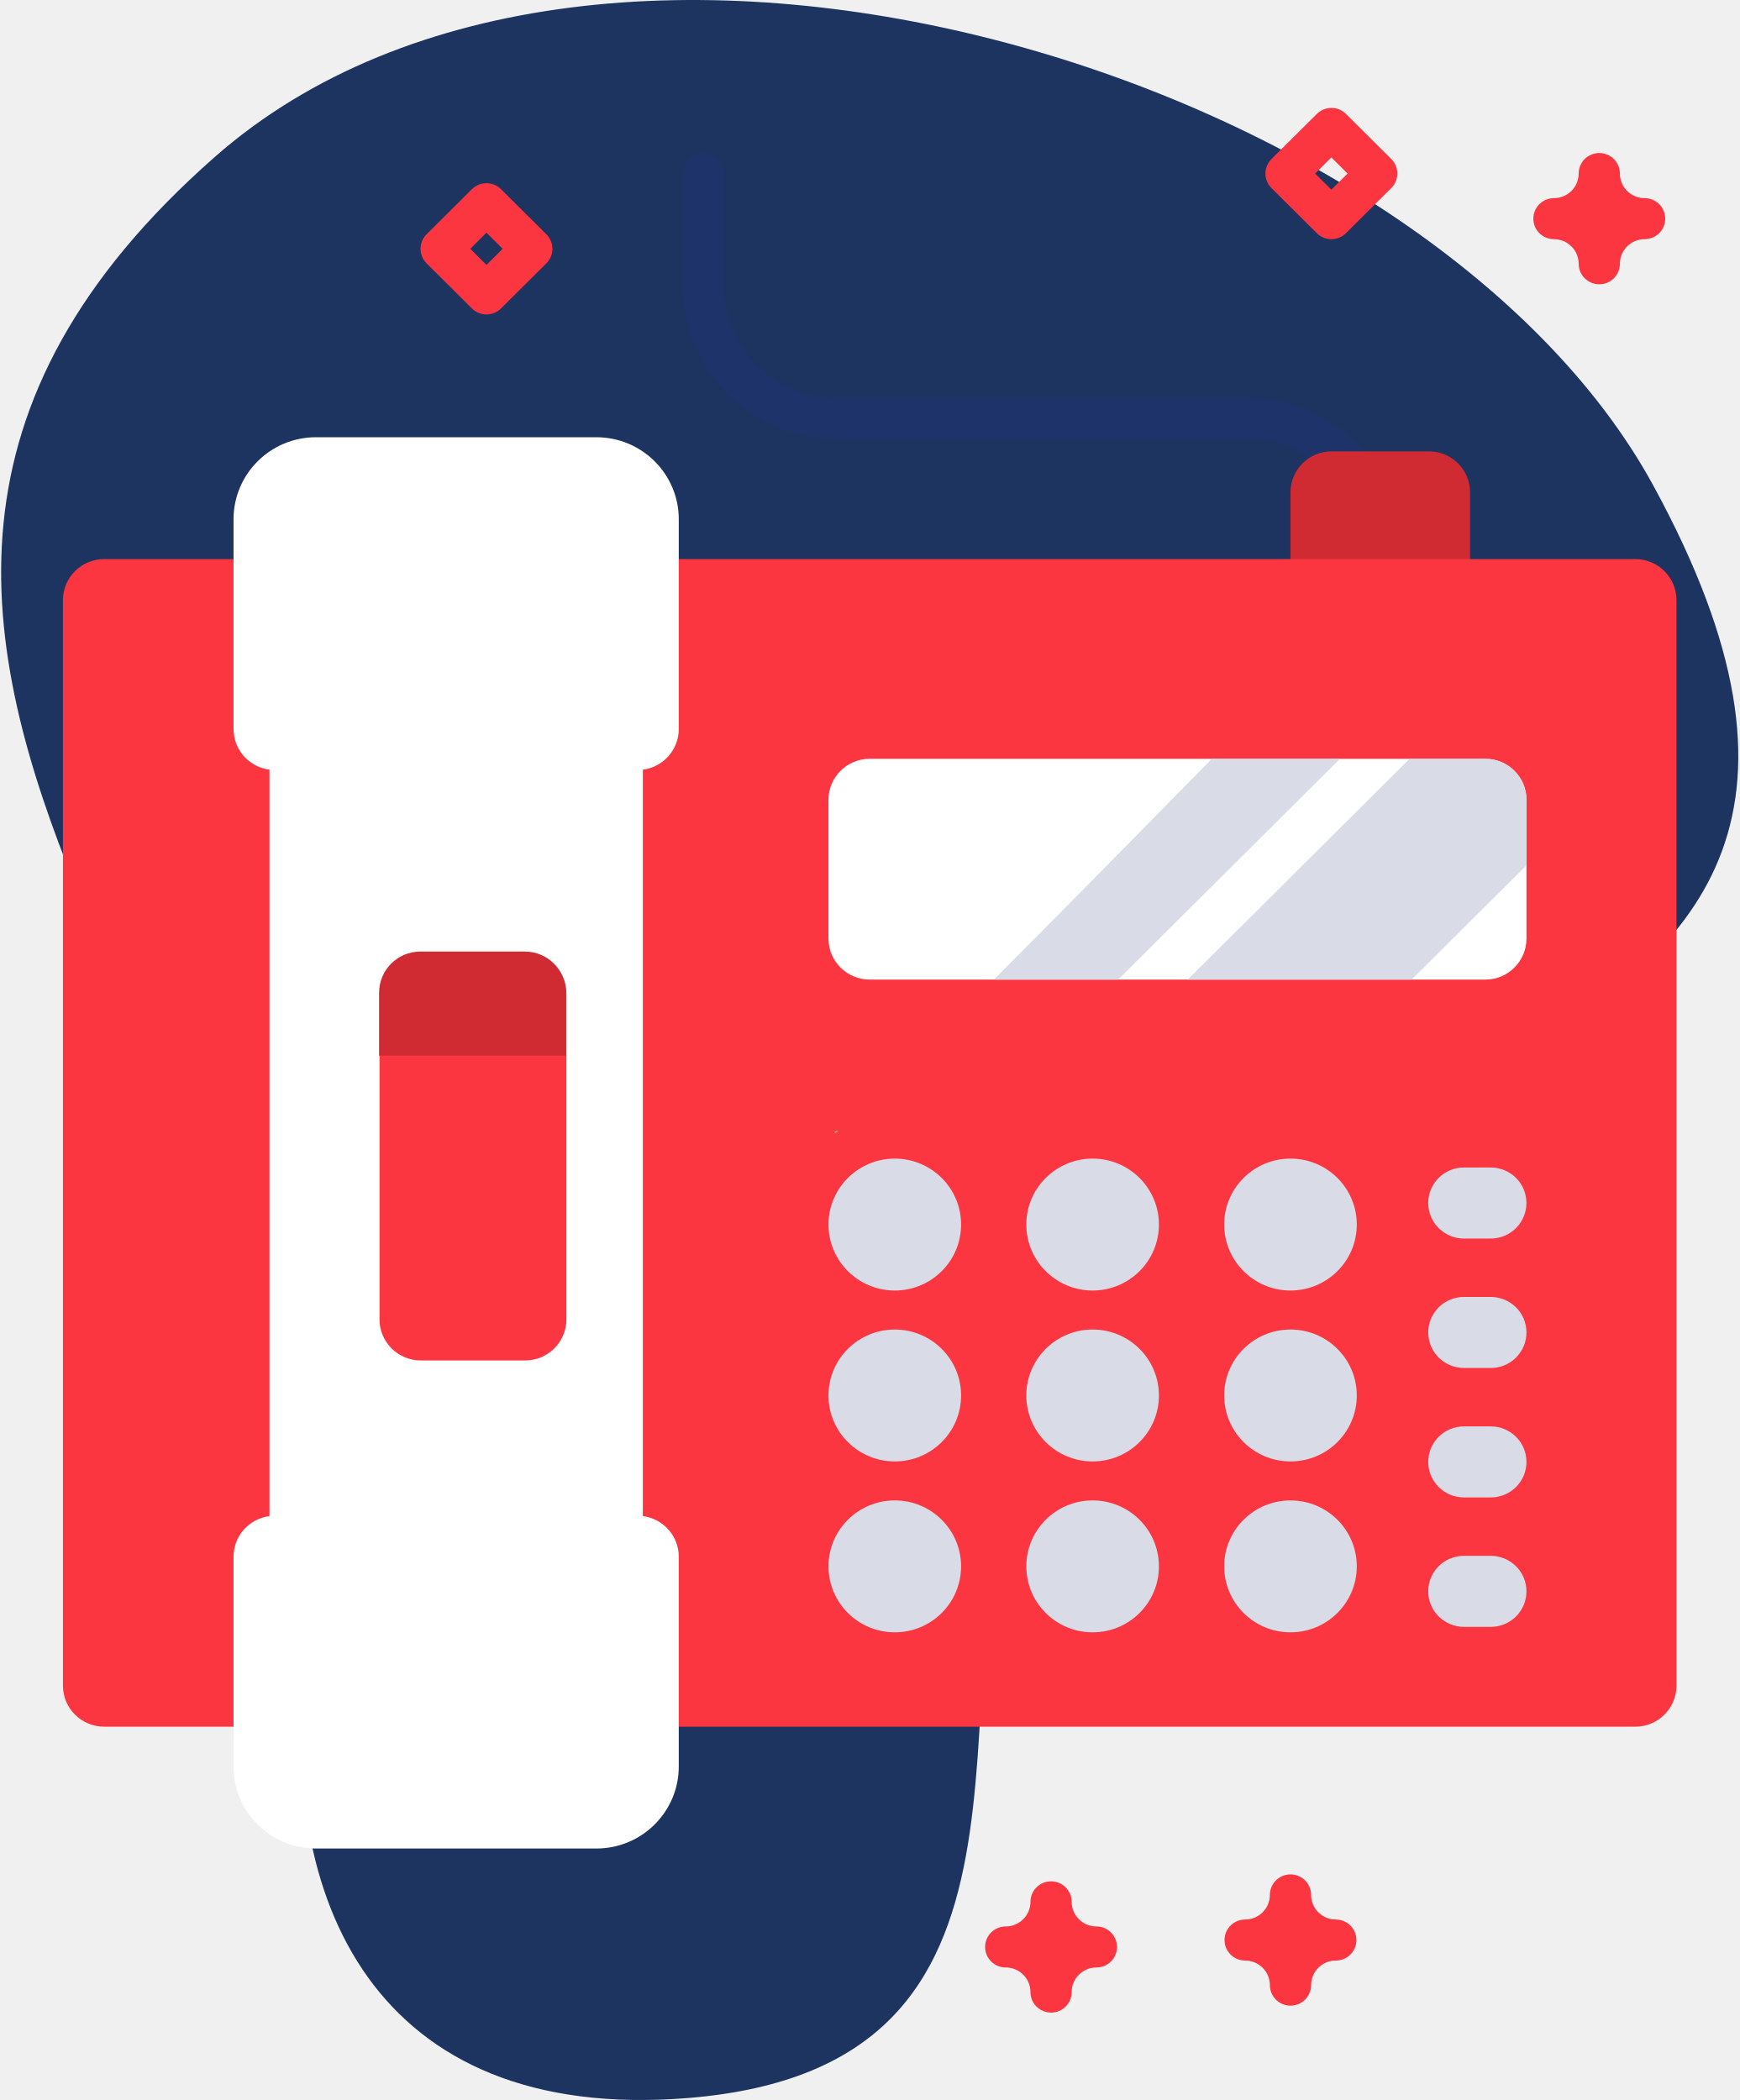
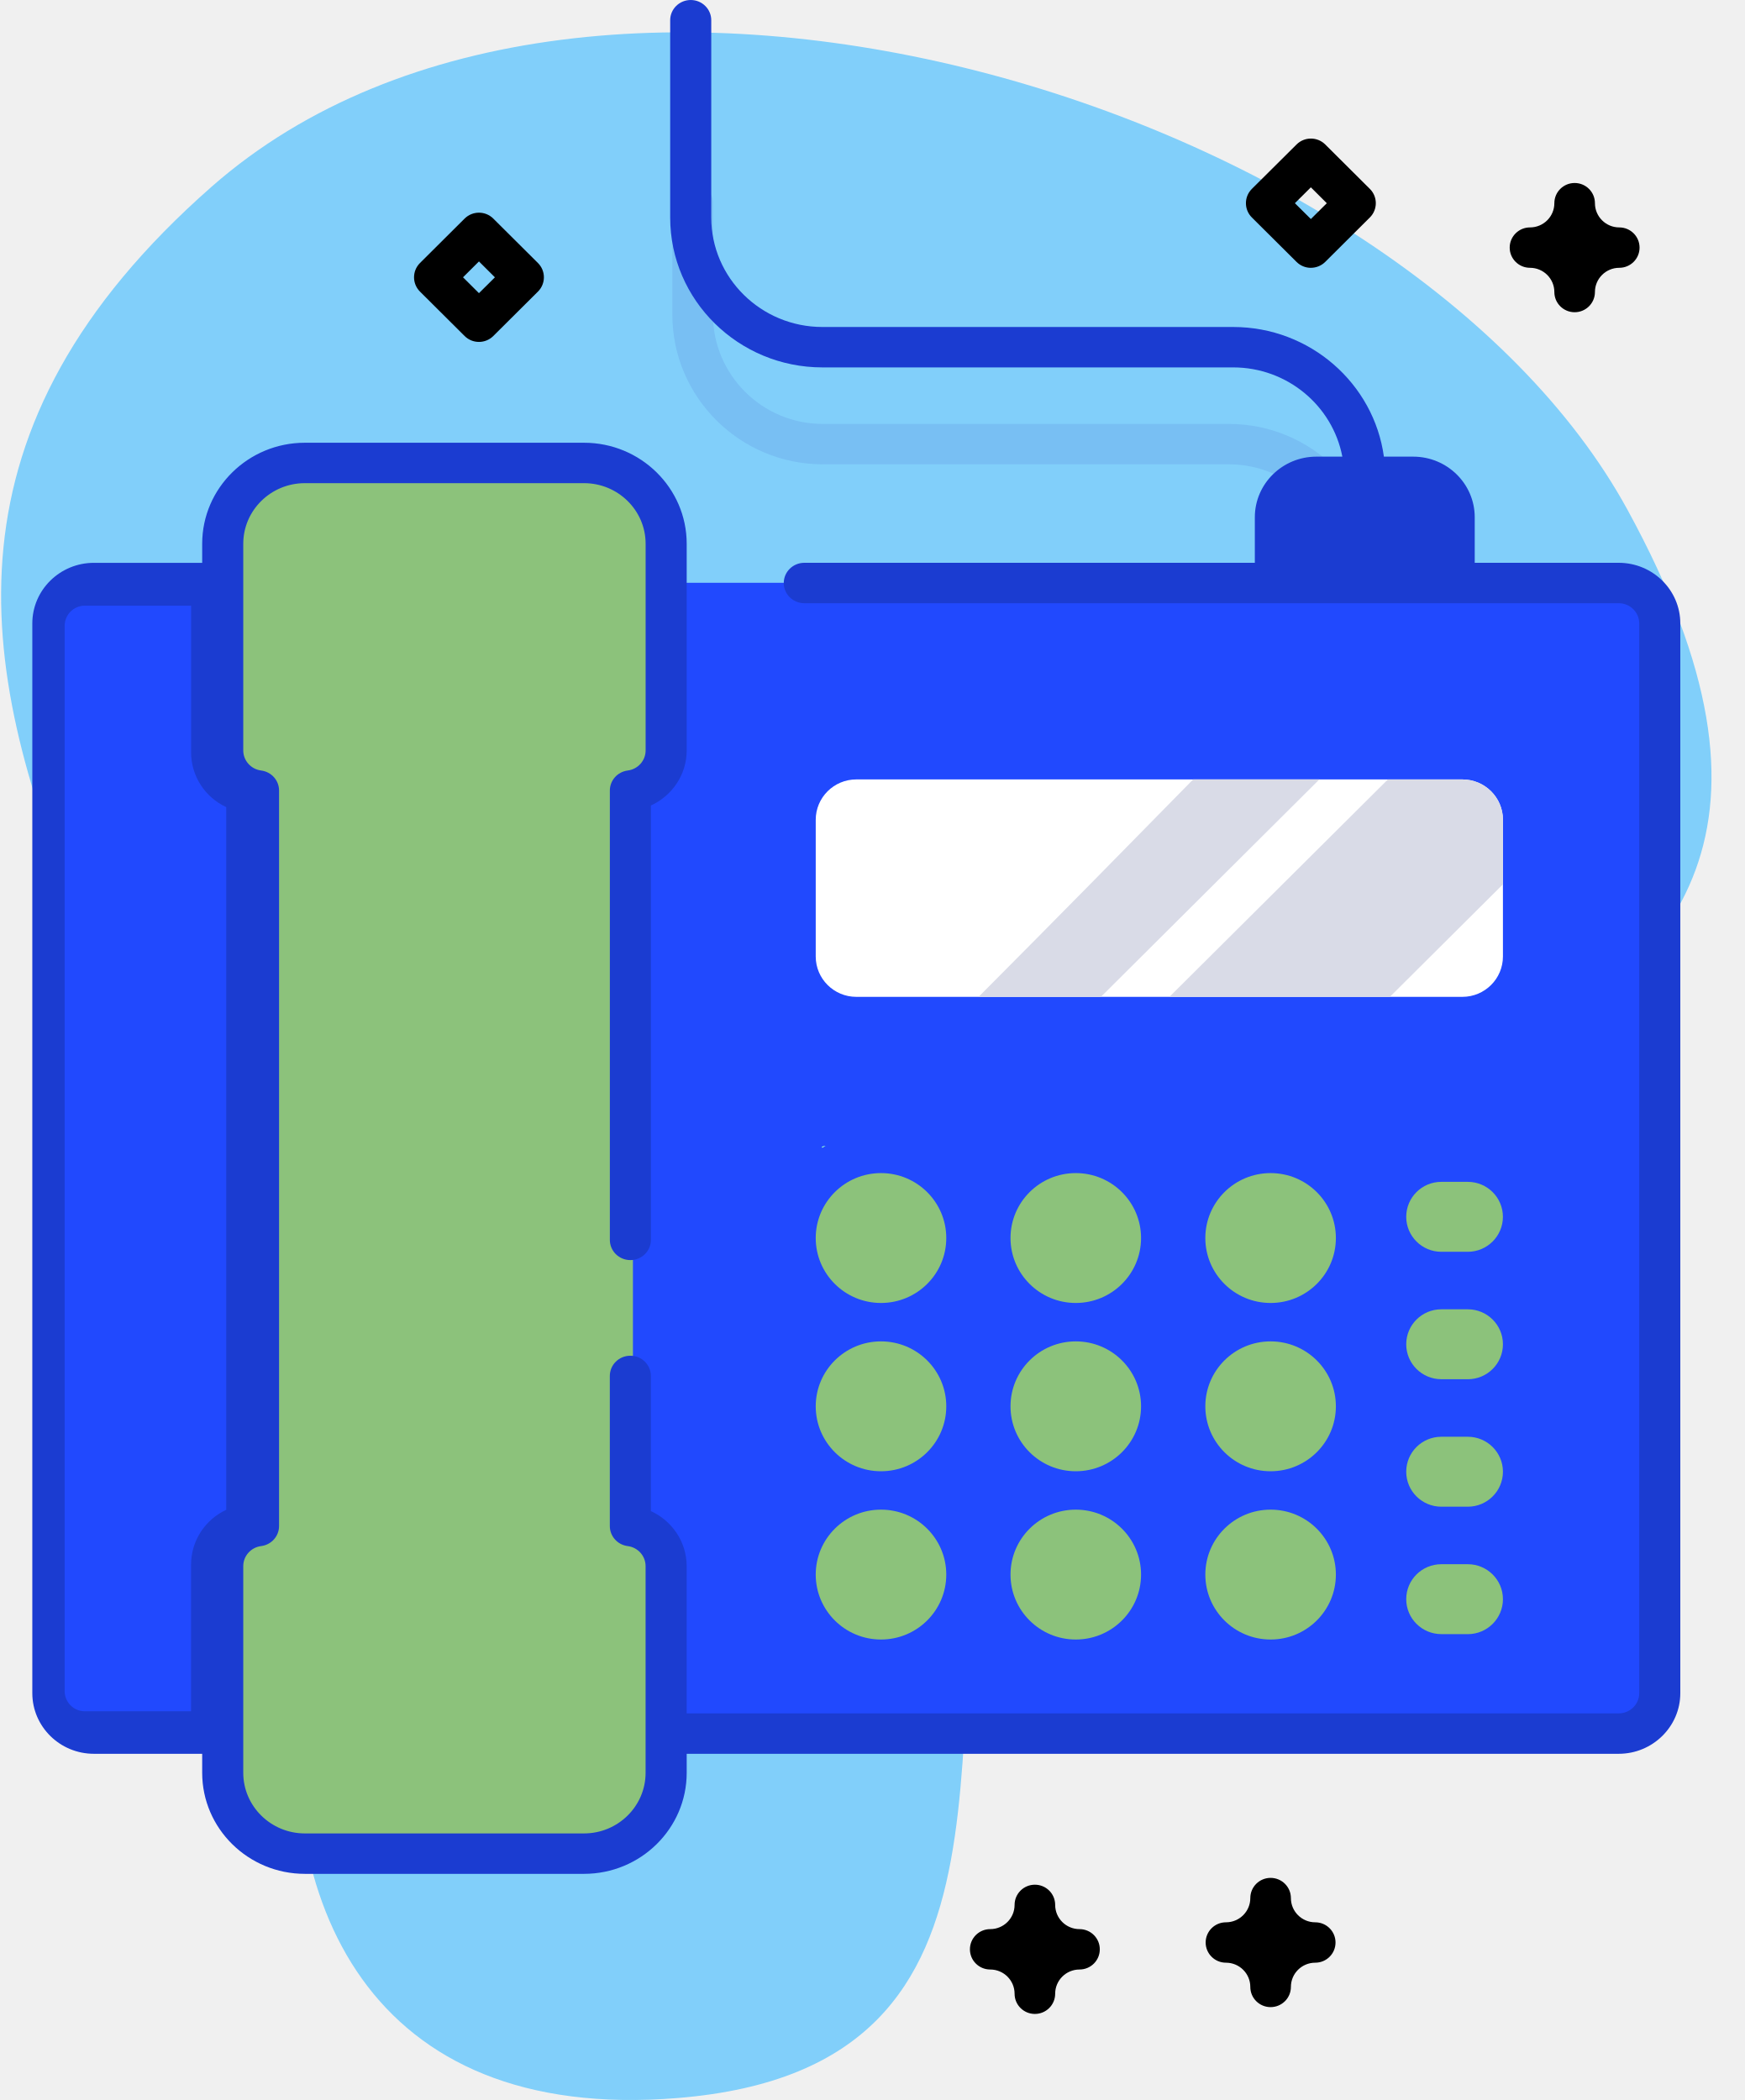
- <svg xmlns="http://www.w3.org/2000/svg" width="53" height="64" viewBox="0 0 53 64">
+ <svg xmlns="http://www.w3.org/2000/svg" width="54" height="65" viewBox="0 0 54 65">
  <g fill="none" fill-rule="evenodd">
    <g fill-rule="nonzero">
      <g>
-         <path fill="#1D3461" d="M6.55 4.779c-16.997 14.942 4.876 29.426 2.793 45.754-.927 7.258 2.016 14.198 11.643 13.405 11.732-.967 7.473-12.151 9.93-19.597 4.227-12.813 30.234-9.82 19.453-29.556C43.49 2.19 18.247-5.505 6.55 4.779z" transform="translate(-240 -12776) translate(240 12776)" />
+         <path fill="#81CFFA" d="M6.515 5.779c-16.996 14.942 4.877 29.426 2.793 45.754-.926 7.258 2.017 14.198 11.643 13.405 11.732-.967 7.474-12.151 9.93-19.597 4.228-12.813 30.234-9.82 19.454-29.556C43.455 3.19 18.213-4.505 6.515 5.779z" transform="translate(-240 -12775) translate(240.034 12775)" />
        <g>
          <g>
-             <path fill="#2626BC" d="M21.334 12.755c-.347 0-.628-.28-.628-.625 0-1.866-1.525-3.384-3.4-3.384H4.74c-2.568 0-4.656-2.08-4.656-4.634V.664C.084.32.365.04.712.04c.346 0 .628.28.628.625v3.448c0 1.866 1.525 3.384 3.4 3.384h12.566c2.567 0 4.656 2.079 4.656 4.634 0 .345-.281.625-.628.625z" opacity=".1" transform="translate(-240 -12776) translate(240 12776) translate(1.884 3.25) translate(0 1.375) translate(18.839)" />
-             <path fill="#D02A33" d="M42.909 13.247h-5.472V10.38c0-.69.562-1.25 1.256-1.25h2.96c.694 0 1.256.56 1.256 1.25v2.867z" transform="translate(-240 -12776) translate(240 12776) translate(1.884 3.25) translate(0 1.375)" />
-             <path fill="#FB3640" d="M47.942 47.998H1.29c-.693 0-1.256-.56-1.256-1.25V13.664c0-.69.563-1.25 1.256-1.25h46.652c.694 0 1.256.56 1.256 1.25v33.084c0 .69-.562 1.25-1.256 1.25z" transform="translate(-240 -12776) translate(240 12776) translate(1.884 3.25) translate(0 1.375)" />
-             <path fill="#FFF" d="M18.798 17.593V11.2c0-1.38-1.125-2.5-2.512-2.5H7.744c-1.388 0-2.512 1.12-2.512 2.5v6.393c0 .636.477 1.16 1.095 1.239V41.58c-.617.078-1.095.602-1.095 1.238v6.393c0 1.38 1.124 2.5 2.512 2.5h8.542c1.387 0 2.512-1.12 2.512-2.5v-6.393c0-.636-.478-1.16-1.095-1.238V18.832c.617-.079 1.095-.603 1.095-1.239zM44.627 23.98c0 .69-.562 1.25-1.256 1.25H24.616c-.693 0-1.256-.56-1.256-1.25v-4.23c0-.69.563-1.25 1.256-1.25h18.755c.694 0 1.256.56 1.256 1.25v4.23z" transform="translate(-240 -12776) translate(240 12776) translate(1.884 3.25) translate(0 1.375)" />
+             <path fill="#2626BC" d="M21.334 12.755c-.347 0-.628-.28-.628-.625 0-1.866-1.525-3.384-3.4-3.384H4.74c-2.568 0-4.656-2.08-4.656-4.634V.664C.084.32.365.04.712.04c.346 0 .628.28.628.625v3.448c0 1.866 1.525 3.384 3.4 3.384h12.566c2.567 0 4.656 2.079 4.656 4.634 0 .345-.281.625-.628.625z" opacity=".1" transform="translate(-240 -12775) translate(240.034 12775) translate(1.85 4.25) translate(0 1.375) translate(18.839)" />
+             <path fill="#8CC27B" d="M42.909 13.247h-5.472V10.38c0-.69.562-1.25 1.256-1.25h2.96c.694 0 1.256.56 1.256 1.25v2.867z" transform="translate(-240 -12775) translate(240.034 12775) translate(1.85 4.25) translate(0 1.375)" />
+             <path fill="#2149FE" d="M47.942 47.998H1.29c-.693 0-1.256-.56-1.256-1.25V13.664c0-.69.563-1.25 1.256-1.25h46.652c.694 0 1.256.56 1.256 1.25v33.084c0 .69-.562 1.25-1.256 1.25z" transform="translate(-240 -12775) translate(240.034 12775) translate(1.85 4.25) translate(0 1.375)" />
+             <path fill="#8CC27B" d="M18.798 17.593V11.2c0-1.38-1.125-2.5-2.512-2.5H7.744c-1.388 0-2.512 1.12-2.512 2.5v6.393c0 .636.477 1.16 1.095 1.239V41.58c-.617.078-1.095.602-1.095 1.238v6.393c0 1.38 1.124 2.5 2.512 2.5h8.542c1.387 0 2.512-1.12 2.512-2.5v-6.393c0-.636-.478-1.16-1.095-1.238V18.832c.617-.079 1.095-.603 1.095-1.239z" transform="translate(-240 -12775) translate(240.034 12775) translate(1.85 4.25) translate(0 1.375)" />
+             <path fill="#FFF" d="M44.627 23.98c0 .69-.562 1.25-1.256 1.25H24.616c-.693 0-1.256-.56-1.256-1.25v-4.23c0-.69.563-1.25 1.256-1.25h18.755c.694 0 1.256.56 1.256 1.25v4.23z" transform="translate(-240 -12775) translate(240.034 12775) translate(1.85 4.25) translate(0 1.375)" />
            <g>
-               <path fill="#97FFD2" d="M.18 11.338c-.065.047-.101.068-.11.058-.025-.024.015-.043.11-.058z" transform="translate(-240 -12776) translate(240 12776) translate(1.884 3.25) translate(0 1.375) translate(23.486 18.5)" />
-               <path fill="#D9DBE7" d="M15.46 0L8.7 6.73H4.914C7.25 4.386 9.897 1.691 11.554 0h3.905zM21.141 1.25v1.997l-3.498 3.482H10.82l6.76-6.728h2.306c.695 0 1.256.558 1.256 1.25z" transform="translate(-240 -12776) translate(240 12776) translate(1.884 3.25) translate(0 1.375) translate(23.486 18.5)" />
+               <path fill="#97FFD2" d="M.18 11.338c-.065.047-.101.068-.11.058-.025-.024.015-.043.11-.058z" transform="translate(-240 -12775) translate(240.034 12775) translate(1.85 4.25) translate(0 1.375) translate(23.486 18.5)" />
+               <path fill="#D9DBE7" d="M15.46 0L8.7 6.73H4.914C7.25 4.386 9.897 1.691 11.554 0h3.905zM21.141 1.25v1.997l-3.498 3.482H10.82l6.76-6.728h2.306c.695 0 1.256.558 1.256 1.25z" transform="translate(-240 -12775) translate(240.034 12775) translate(1.85 4.25) translate(0 1.375) translate(23.486 18.5)" />
            </g>
-             <g fill="#D9DBE7" transform="translate(-240 -12776) translate(240 12776) translate(1.884 3.25) translate(0 1.375) translate(23.36 30.685)">
+             <g fill="#8CC27B" transform="translate(-240 -12775) translate(240.034 12775) translate(1.85 4.25) translate(0 1.375) translate(23.36 30.685)">
              <ellipse cx="2.02" cy="2.01" rx="2.02" ry="2.01" />
              <ellipse cx="8.048" cy="2.01" rx="2.02" ry="2.01" />
              <ellipse cx="14.077" cy="2.01" rx="2.02" ry="2.01" />
              <ellipse cx="2.02" cy="7.219" rx="2.02" ry="2.01" />
              <ellipse cx="8.048" cy="7.219" rx="2.02" ry="2.01" />
              <ellipse cx="14.077" cy="7.219" rx="2.02" ry="2.01" />
              <ellipse cx="2.02" cy="12.427" rx="2.02" ry="2.01" />
              <ellipse cx="8.048" cy="12.427" rx="2.02" ry="2.01" />
              <ellipse cx="14.077" cy="12.427" rx="2.02" ry="2.01" />
              <path d="M20.18 2.436h-.819c-.6 0-1.087-.485-1.087-1.083S18.76.271 19.36.271h.818c.601 0 1.088.484 1.088 1.082 0 .598-.487 1.083-1.088 1.083zM20.18 6.38h-.819c-.6 0-1.087-.484-1.087-1.082 0-.598.486-1.082 1.087-1.082h.818c.601 0 1.088.484 1.088 1.082 0 .598-.487 1.083-1.088 1.083zM20.18 10.326h-.819c-.6 0-1.087-.485-1.087-1.083s.486-1.082 1.087-1.082h.818c.601 0 1.088.485 1.088 1.082 0 .598-.487 1.083-1.088 1.083zM20.18 14.27h-.819c-.6 0-1.087-.484-1.087-1.082 0-.598.486-1.082 1.087-1.082h.818c.601 0 1.088.485 1.088 1.082 0 .598-.487 1.083-1.088 1.083z" />
            </g>
-             <path fill="#FB3640" d="M14.118 36.836h-3.182c-.694 0-1.256-.56-1.256-1.25v-9.928c0-.69.562-1.25 1.256-1.25h3.182c.693 0 1.256.56 1.256 1.25v9.928c0 .69-.563 1.25-1.256 1.25z" transform="translate(-240 -12776) translate(240 12776) translate(1.884 3.25) translate(0 1.375)" />
-             <path fill="#D02A33" d="M15.362 27.547v-1.922c0-.69-.562-1.25-1.256-1.25h-3.182c-.693 0-1.256.56-1.256 1.25v1.922h5.694z" transform="translate(-240 -12776) translate(240 12776) translate(1.884 3.25) translate(0 1.375)" />
          </g>
-           <path fill="#FB3640" d="M30.142 58.086c-.347 0-.628-.28-.628-.625 0-.414-.338-.75-.754-.75-.347 0-.628-.28-.628-.625s.281-.625.628-.625c.416 0 .754-.336.754-.75 0-.345.281-.625.628-.625s.628.28.628.625c0 .414.338.75.753.75.347 0 .628.28.628.625s-.28.625-.628.625c-.415 0-.753.336-.753.75 0 .345-.281.625-.628.625zM37.437 57.875c-.347 0-.628-.28-.628-.625 0-.414-.338-.75-.754-.75-.346 0-.628-.28-.628-.625s.282-.625.628-.625c.416 0 .754-.336.754-.75 0-.345.281-.625.628-.625s.628.28.628.625c0 .414.338.75.753.75.347 0 .628.28.628.625s-.28.625-.628.625c-.415 0-.753.336-.753.75 0 .345-.281.625-.628.625zM46.846 5.414c-.347 0-.628-.28-.628-.625 0-.413-.338-.75-.754-.75-.346 0-.628-.28-.628-.625s.282-.625.628-.625c.416 0 .754-.336.754-.75 0-.345.281-.625.628-.625s.628.28.628.625c0 .414.338.75.753.75.347 0 .628.28.628.625s-.28.625-.628.625c-.415 0-.753.337-.753.75 0 .345-.281.625-.628.625zM12.938 6.333c-.16 0-.321-.06-.444-.183l-1.381-1.375c-.245-.244-.245-.64 0-.884l1.381-1.375c.246-.244.643-.244.888 0l1.382 1.375c.245.244.245.64 0 .884L13.382 6.15c-.122.122-.283.183-.444.183zm-.493-2l.493.491.494-.49-.494-.492-.493.491zM38.683 4.04c-.161 0-.322-.062-.444-.184l-1.382-1.375c-.245-.244-.245-.64 0-.884L38.24.222c.245-.244.643-.244.888 0l1.381 1.375c.245.244.245.64 0 .884l-1.381 1.375c-.123.122-.284.183-.444.183zm-.494-2l.494.49.493-.49-.493-.492-.494.491z" transform="translate(-240 -12776) translate(240 12776) translate(1.884 3.25)" />
+           <path fill="#000" d="M30.142 58.086c-.347 0-.628-.28-.628-.625 0-.414-.338-.75-.754-.75-.347 0-.628-.28-.628-.625s.281-.625.628-.625c.416 0 .754-.336.754-.75 0-.345.281-.625.628-.625s.628.28.628.625c0 .414.338.75.753.75.347 0 .628.28.628.625s-.28.625-.628.625c-.415 0-.753.336-.753.75 0 .345-.281.625-.628.625zM37.437 57.875c-.347 0-.628-.28-.628-.625 0-.414-.338-.75-.754-.75-.346 0-.628-.28-.628-.625s.282-.625.628-.625c.416 0 .754-.336.754-.75 0-.345.281-.625.628-.625s.628.28.628.625c0 .414.338.75.753.75.347 0 .628.28.628.625s-.28.625-.628.625c-.415 0-.753.336-.753.75 0 .345-.281.625-.628.625zM46.846 5.414c-.347 0-.628-.28-.628-.625 0-.413-.338-.75-.754-.75-.346 0-.628-.28-.628-.625s.282-.625.628-.625c.416 0 .754-.336.754-.75 0-.345.281-.625.628-.625s.628.28.628.625c0 .414.338.75.753.75.347 0 .628.28.628.625s-.28.625-.628.625c-.415 0-.753.337-.753.75 0 .345-.281.625-.628.625zM12.938 6.333c-.16 0-.321-.06-.444-.183l-1.381-1.375c-.245-.244-.245-.64 0-.884l1.381-1.375c.246-.244.643-.244.888 0l1.382 1.375c.245.244.245.64 0 .884L13.382 6.15c-.122.122-.283.183-.444.183zm-.493-2l.493.491.494-.49-.494-.492-.493.491zM38.683 4.04c-.161 0-.322-.062-.444-.184l-1.382-1.375c-.245-.244-.245-.64 0-.884L38.24.222c.245-.244.643-.244.888 0l1.381 1.375c.245.244.245.64 0 .884l-1.381 1.375c-.123.122-.284.183-.444.183zm-.494-2l.494.49.493-.49-.493-.492-.494.491z" transform="translate(-240 -12775) translate(240.034 12775) translate(1.85 4.25)" />
        </g>
+         <path fill="#1B3CD1" d="M6.223 16.831v.59H2.871c-1.05 0-1.905.841-1.905 1.876v33.11c0 1.035.854 1.877 1.905 1.877h3.352v.588C6.223 56.597 7.648 58 9.4 58h8.64c1.752 0 3.177-1.403 3.177-3.128v-.588H50.06c1.05 0 1.906-.842 1.906-1.877v-33.11c0-1.035-.855-1.877-1.906-1.877h-4.456v-1.41c0-1.035-.854-1.876-1.905-1.876h-.906c-.311-2.263-2.284-4.013-4.666-4.013h-12.71c-1.897 0-3.44-1.52-3.44-3.387V.626c0-.346-.285-.626-.635-.626-.351 0-.636.28-.636.626v6.108c0 2.558 2.113 4.638 4.71 4.638h12.711c1.68 0 3.08 1.192 3.38 2.762h-.803c-1.05 0-1.905.841-1.905 1.876v1.41H24.857c-.351 0-.636.28-.636.626 0 .345.285.625.636.625H50.06c.35 0 .635.28.635.626v33.11c0 .345-.285.626-.635.626H21.216v-4.558c0-.746-.45-1.404-1.108-1.703v-4.183c0-.346-.285-.626-.635-.626-.351 0-.635.28-.635.626v4.646c0 .315.237.58.554.62.315.04.553.306.553.62v6.397c0 1.035-.855 1.877-1.906 1.877H9.4c-1.05 0-1.906-.842-1.906-1.877v-6.398c0-.313.238-.579.553-.619.317-.04.555-.305.555-.62V24.469c0-.315-.238-.58-.555-.62-.315-.04-.553-.307-.553-.62v-6.398c0-1.035.855-1.876 1.906-1.876h8.64c1.051 0 1.906.841 1.906 1.876v6.398c0 .313-.238.58-.553.62-.317.04-.554.305-.554.62v13.909c0 .345.284.625.635.625.35 0 .635-.28.635-.625V24.932c.658-.3 1.108-.957 1.108-1.703v-6.398c0-1.724-1.425-3.127-3.176-3.127H9.399c-1.751 0-3.176 1.403-3.176 3.127z" transform="translate(-240 -12775) translate(240.034 12775)" />
+         <path fill="#1B3CD1" d="M39.966 16.345c0-.341.267-.619.595-.619h2.809c.328 0 .596.278.596.619v1.394h-4v-1.394z" transform="translate(-240 -12775) translate(240.034 12775)" />
+         <path fill="#2149FE" d="M5.878 48.428v4.54H2.59c-.344 0-.623-.28-.623-.624V19.37c0-.344.28-.623.623-.623h3.29v4.54c0 .742.44 1.397 1.087 1.695v21.75c-.647.3-1.088.954-1.088 1.697z" transform="translate(-240 -12775) translate(240.034 12775)" />
      </g>
    </g>
  </g>
</svg>
